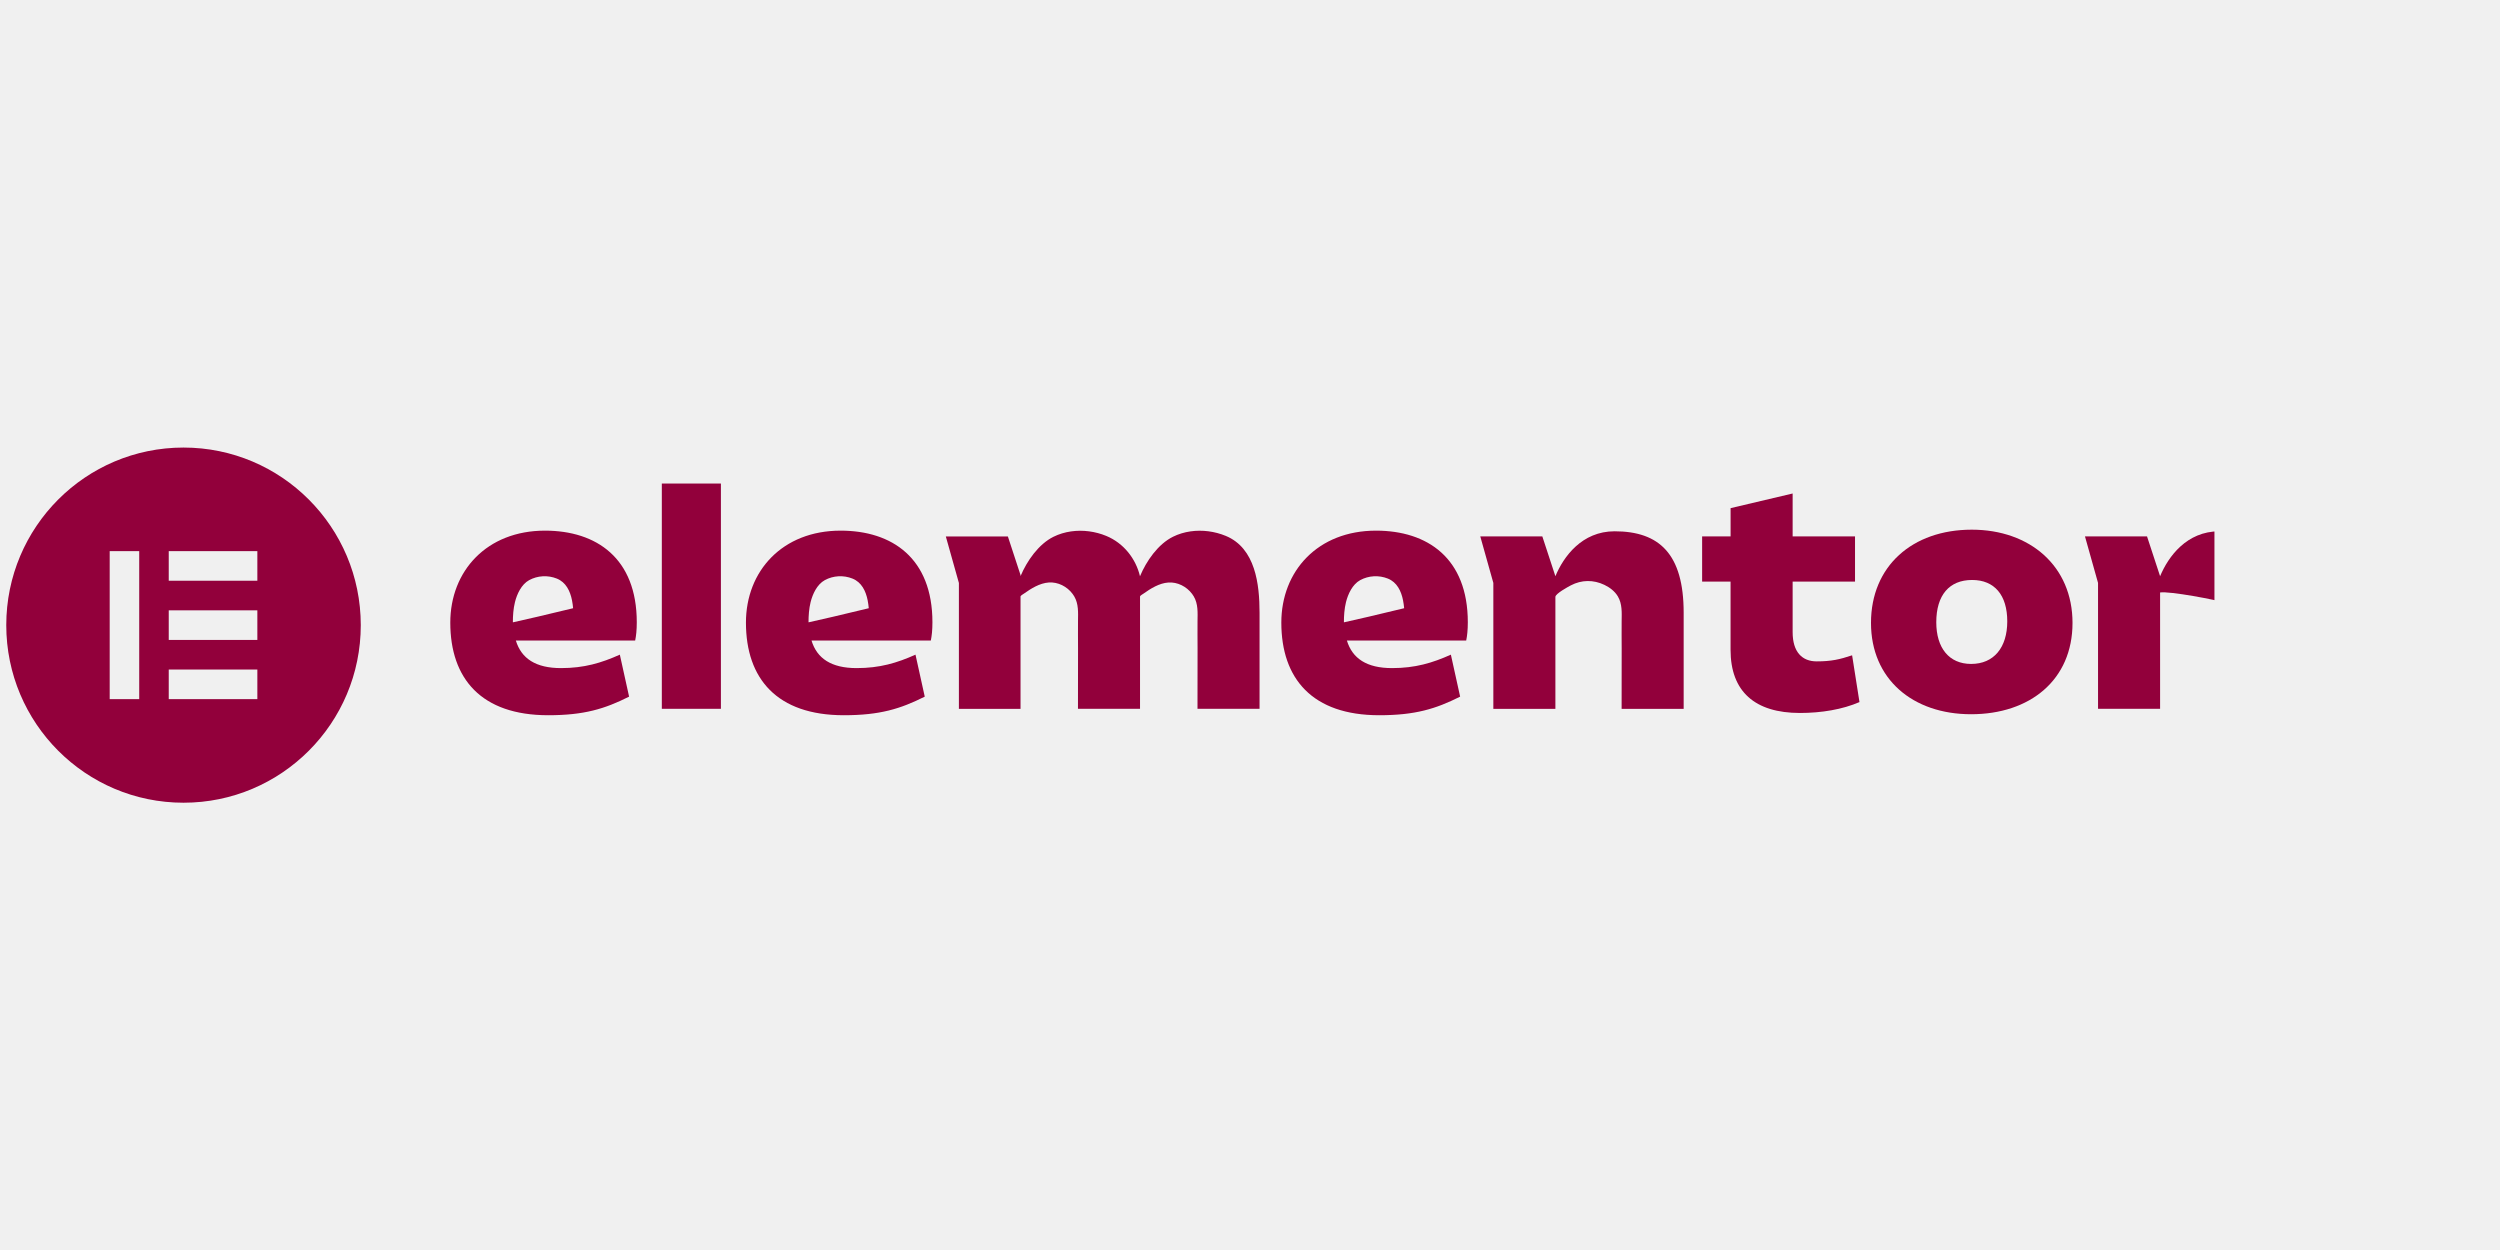
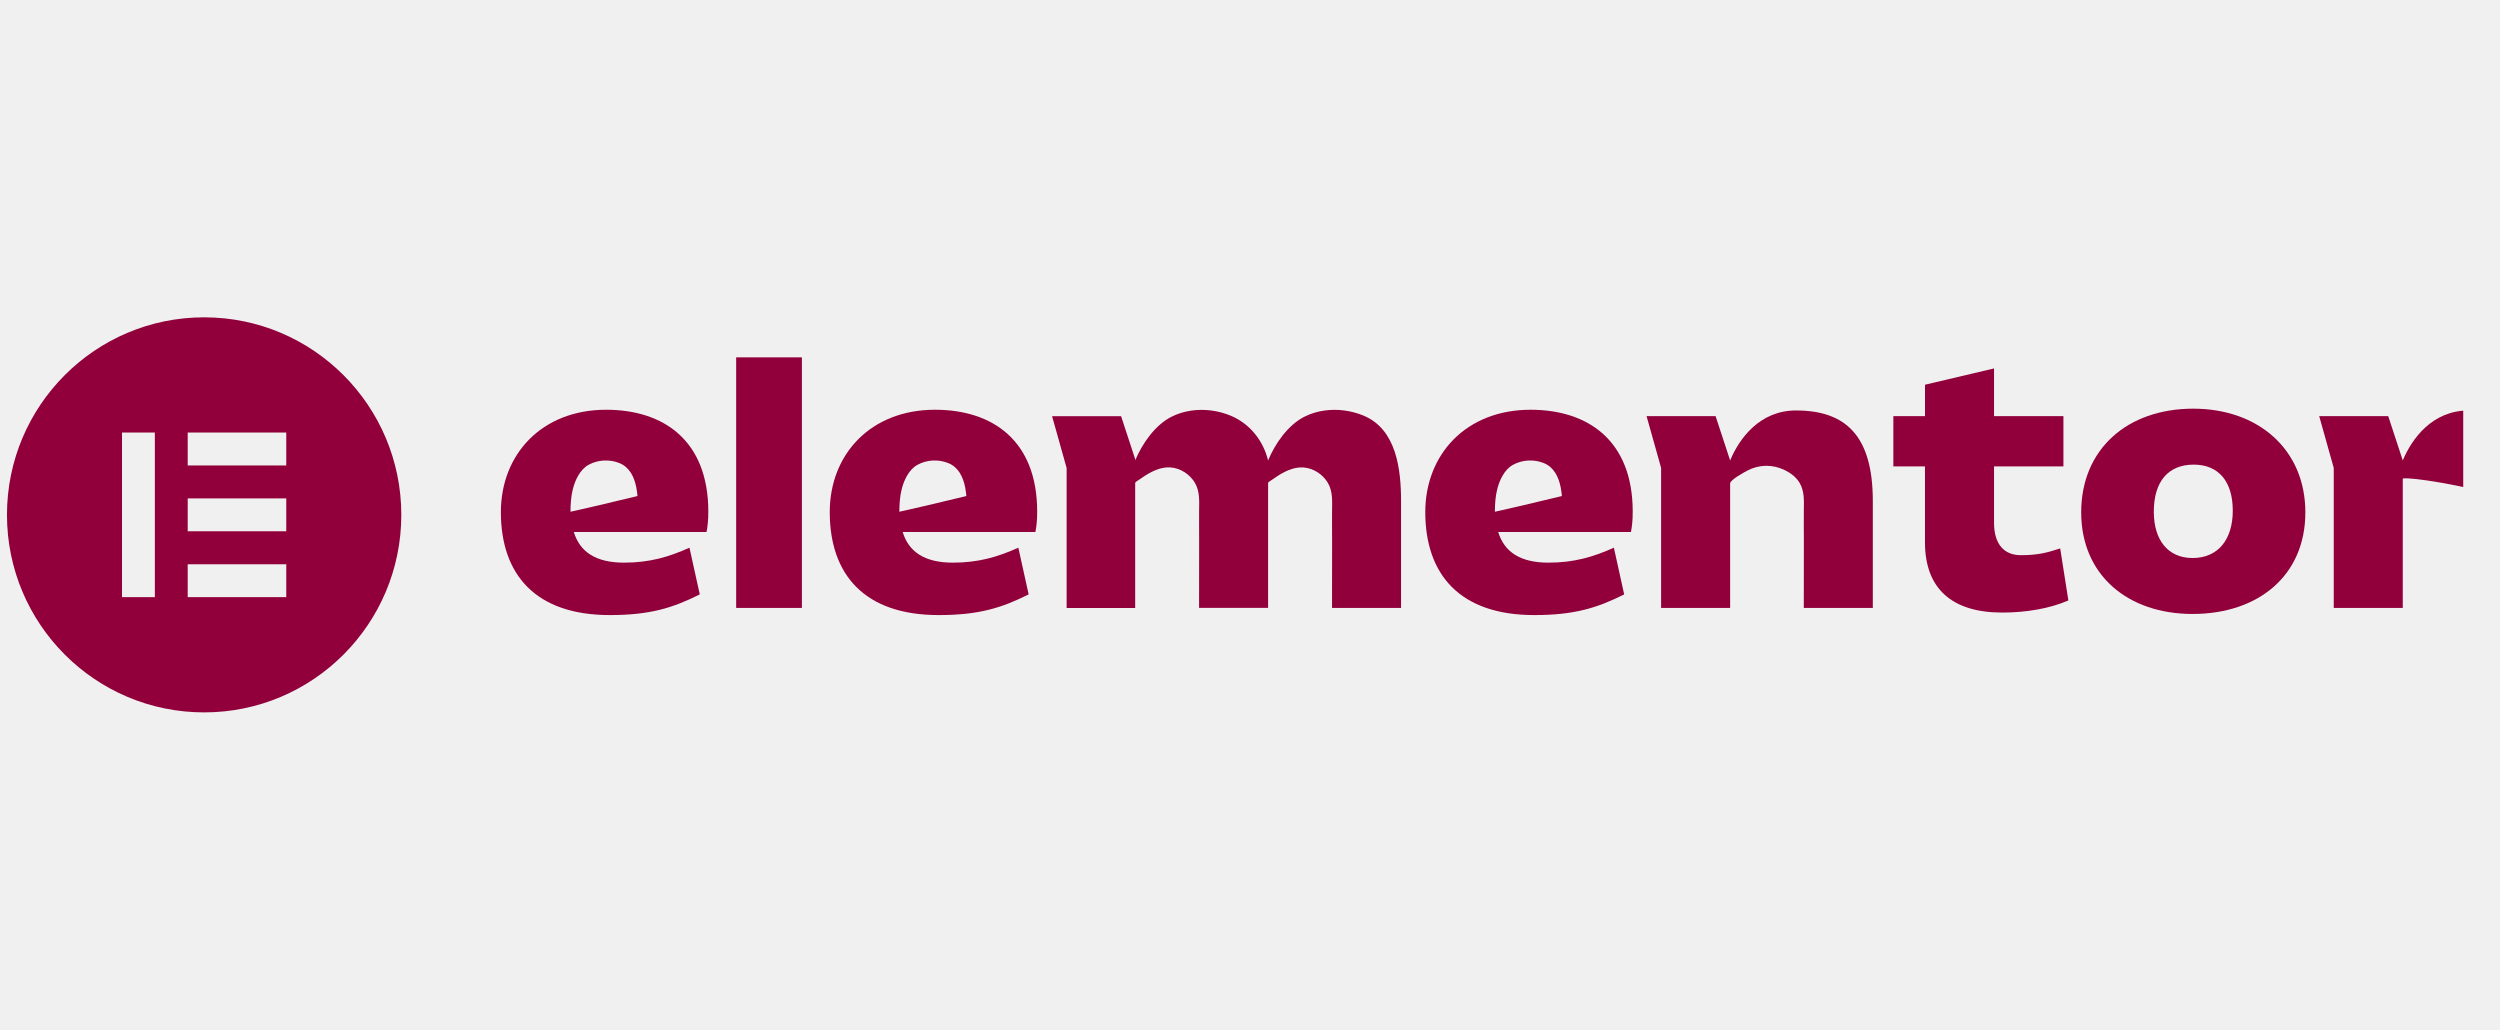
- <svg xmlns="http://www.w3.org/2000/svg" width="200" height="100" viewBox="0 0 901 160" fill="none">
+ <svg xmlns="http://www.w3.org/2000/svg" width="170" height="70" viewBox="0 0 810 160" fill="none">
  <g clip-path="url(#clip0)">
    <path d="M505.95 73.979C505.95 73.979 499.077 75.622 493.262 77.009L484.423 79.024C484.4 79.024 484.365 79.024 484.342 79.024C484.342 76.636 484.516 74.119 485.086 71.8C485.819 68.829 487.424 65.357 490.215 63.831C493.25 62.177 496.949 61.978 500.159 63.26C503.485 64.577 505.008 67.793 505.66 71.125C505.846 72.057 505.962 72.989 506.055 73.933L505.95 73.979ZM529.001 79.024C529.001 55.92 514.475 45.993 495.914 45.993C474.933 45.993 461.791 60.545 461.791 79.141C461.791 99.356 472.979 112.521 497.065 112.521C510.091 112.521 517.464 110.214 526.233 105.822L522.895 90.687C516.208 93.693 509.986 95.534 501.682 95.534C492.576 95.534 487.389 92.074 485.423 85.607H528.42C528.768 83.871 529.001 81.902 529.001 79.024Z" fill="#92003B" />
    <path d="M312.998 73.979C312.998 73.979 306.124 75.622 300.309 77.009L291.471 79.024C291.447 79.024 291.412 79.024 291.389 79.024C291.389 76.636 291.564 74.119 292.133 71.8C292.866 68.829 294.471 65.357 297.262 63.831C300.298 62.177 303.996 61.978 307.206 63.26C310.532 64.577 312.056 67.793 312.707 71.125C312.893 72.057 313.009 72.989 313.102 73.933L312.998 73.979ZM336.048 79.024C336.048 55.92 321.522 45.993 302.961 45.993C281.981 45.993 268.839 60.545 268.839 79.141C268.839 99.356 280.027 112.521 304.112 112.521C317.138 112.521 324.511 110.214 333.28 105.822L329.943 90.687C323.255 93.693 317.033 95.534 308.729 95.534C299.623 95.534 294.436 92.074 292.471 85.607H335.467C335.816 83.871 336.048 81.902 336.048 79.024Z" fill="#92003B" />
    <path d="M259.814 29.017H238.519V110.203H259.814V29.017Z" fill="#92003B" />
    <path d="M533.49 48.067H555.854L560.564 62.421C563.507 55.337 570.136 46.226 581.894 46.226C598.036 46.226 606.793 54.429 606.793 75.564V110.214H584.429C584.429 102.991 584.441 95.779 584.452 88.555C584.452 85.246 584.394 81.937 584.441 78.628C584.475 75.576 584.696 72.418 583.068 69.68C581.963 67.827 580.161 66.464 578.219 65.532C574.276 63.645 569.996 63.691 566.123 65.719C565.17 66.22 560.564 68.713 560.564 69.866V110.214H538.2V64.833L533.49 48.067Z" fill="#92003B" />
    <path d="M623.704 64.355H613.446V48.067H623.704V37.884L646.068 32.606V48.067H668.549V64.355H646.068V82.601C646.068 89.767 649.523 93.111 654.71 93.111C660.013 93.111 663.013 92.412 667.502 90.92L670.154 107.779C664.048 110.436 656.442 111.706 648.708 111.706C632.45 111.706 623.692 103.969 623.692 88.951V64.355H623.704Z" fill="#92003B" />
    <path d="M710.394 94.031C718.581 94.031 723.419 88.135 723.419 78.675C723.419 69.214 718.814 63.773 710.743 63.773C702.555 63.773 697.834 69.202 697.834 79.013C697.834 88.264 702.439 94.031 710.394 94.031ZM710.627 45.644C731.607 45.644 746.935 58.809 746.935 79.246C746.935 99.798 731.607 112.16 710.394 112.16C689.297 112.16 674.306 99.46 674.306 79.246C674.306 58.809 689.181 45.644 710.627 45.644Z" fill="#92003B" />
    <path d="M441.754 47.881C437.8 46.25 433.322 45.644 429.042 46.261C426.867 46.576 424.739 47.205 422.762 48.184C417.342 50.863 413.121 56.98 410.853 62.433C409.364 56.153 405.026 50.514 398.688 47.892C394.734 46.261 390.256 45.655 385.976 46.273C383.802 46.587 381.673 47.217 379.696 48.195C374.288 50.863 370.078 56.957 367.799 62.398V62.002L363.24 48.09H340.875L345.586 64.856V110.226H367.799V69.668C367.88 69.365 368.869 68.806 369.043 68.678C371.648 66.826 374.707 64.915 377.963 64.682C381.29 64.437 384.569 66.126 386.546 68.771C386.756 69.063 386.953 69.354 387.139 69.657C388.768 72.395 388.547 75.552 388.512 78.605C388.477 81.914 388.523 85.223 388.523 88.532C388.512 95.755 388.5 102.968 388.5 110.191H410.865V75.552C410.865 75.378 410.865 75.203 410.865 75.04V69.692C410.911 69.4 411.935 68.818 412.121 68.69C414.726 66.837 417.784 64.926 421.041 64.693C424.367 64.449 427.647 66.138 429.624 68.783C429.833 69.074 430.031 69.365 430.217 69.668C431.845 72.406 431.624 75.564 431.589 78.617C431.554 81.925 431.601 85.234 431.601 88.543C431.589 95.767 431.578 102.979 431.578 110.203H453.942V75.552C453.942 65.392 452.488 52.308 441.754 47.881Z" fill="#92003B" />
    <path d="M799.827 46.226C788.069 46.226 781.452 55.349 778.498 62.421L773.787 48.067H751.423L756.133 64.833V110.203H778.498V68.282C781.684 67.723 798.978 70.915 802.258 72.115V46.308C801.467 46.261 800.664 46.226 799.827 46.226Z" fill="#92003B" />
    <path d="M206.444 73.979C206.444 73.979 199.571 75.622 193.756 77.009L184.917 79.024C184.894 79.024 184.859 79.024 184.836 79.024C184.836 76.636 185.01 74.119 185.58 71.8C186.313 68.829 187.918 65.357 190.709 63.831C193.744 62.177 197.443 61.978 200.653 63.26C203.979 64.577 205.502 67.793 206.154 71.125C206.34 72.057 206.456 72.989 206.549 73.933L206.444 73.979ZM229.495 79.024C229.495 55.92 214.969 45.993 196.408 45.993C175.427 45.993 162.285 60.545 162.285 79.141C162.285 99.356 173.473 112.521 197.559 112.521C210.585 112.521 217.958 110.214 226.727 105.822L223.389 90.687C216.702 93.693 210.48 95.534 202.176 95.534C193.07 95.534 187.883 92.074 185.917 85.607H228.913C229.262 83.871 229.495 81.902 229.495 79.024Z" fill="#92003B" />
    <path d="M66.141 16.049C30.856 16.049 2.258 44.7 2.258 80.049C2.258 115.388 30.856 144.05 66.141 144.05C101.426 144.05 130.024 115.399 130.024 80.049C130.013 44.7 101.415 16.049 66.141 16.049ZM50.173 106.707H39.532V53.38H50.173V106.707ZM92.75 106.707H60.815V96.047H92.75V106.707ZM92.75 85.374H60.815V74.713H92.75V85.374ZM92.75 64.041H60.815V53.38H92.75V64.041Z" fill="#92003B" />
  </g>
  <defs>
    <clipPath id="clip0">
      <rect width="795.828" height="127.901" fill="white" transform="translate(2.25763 16.0495)" />
    </clipPath>
  </defs>
</svg>
